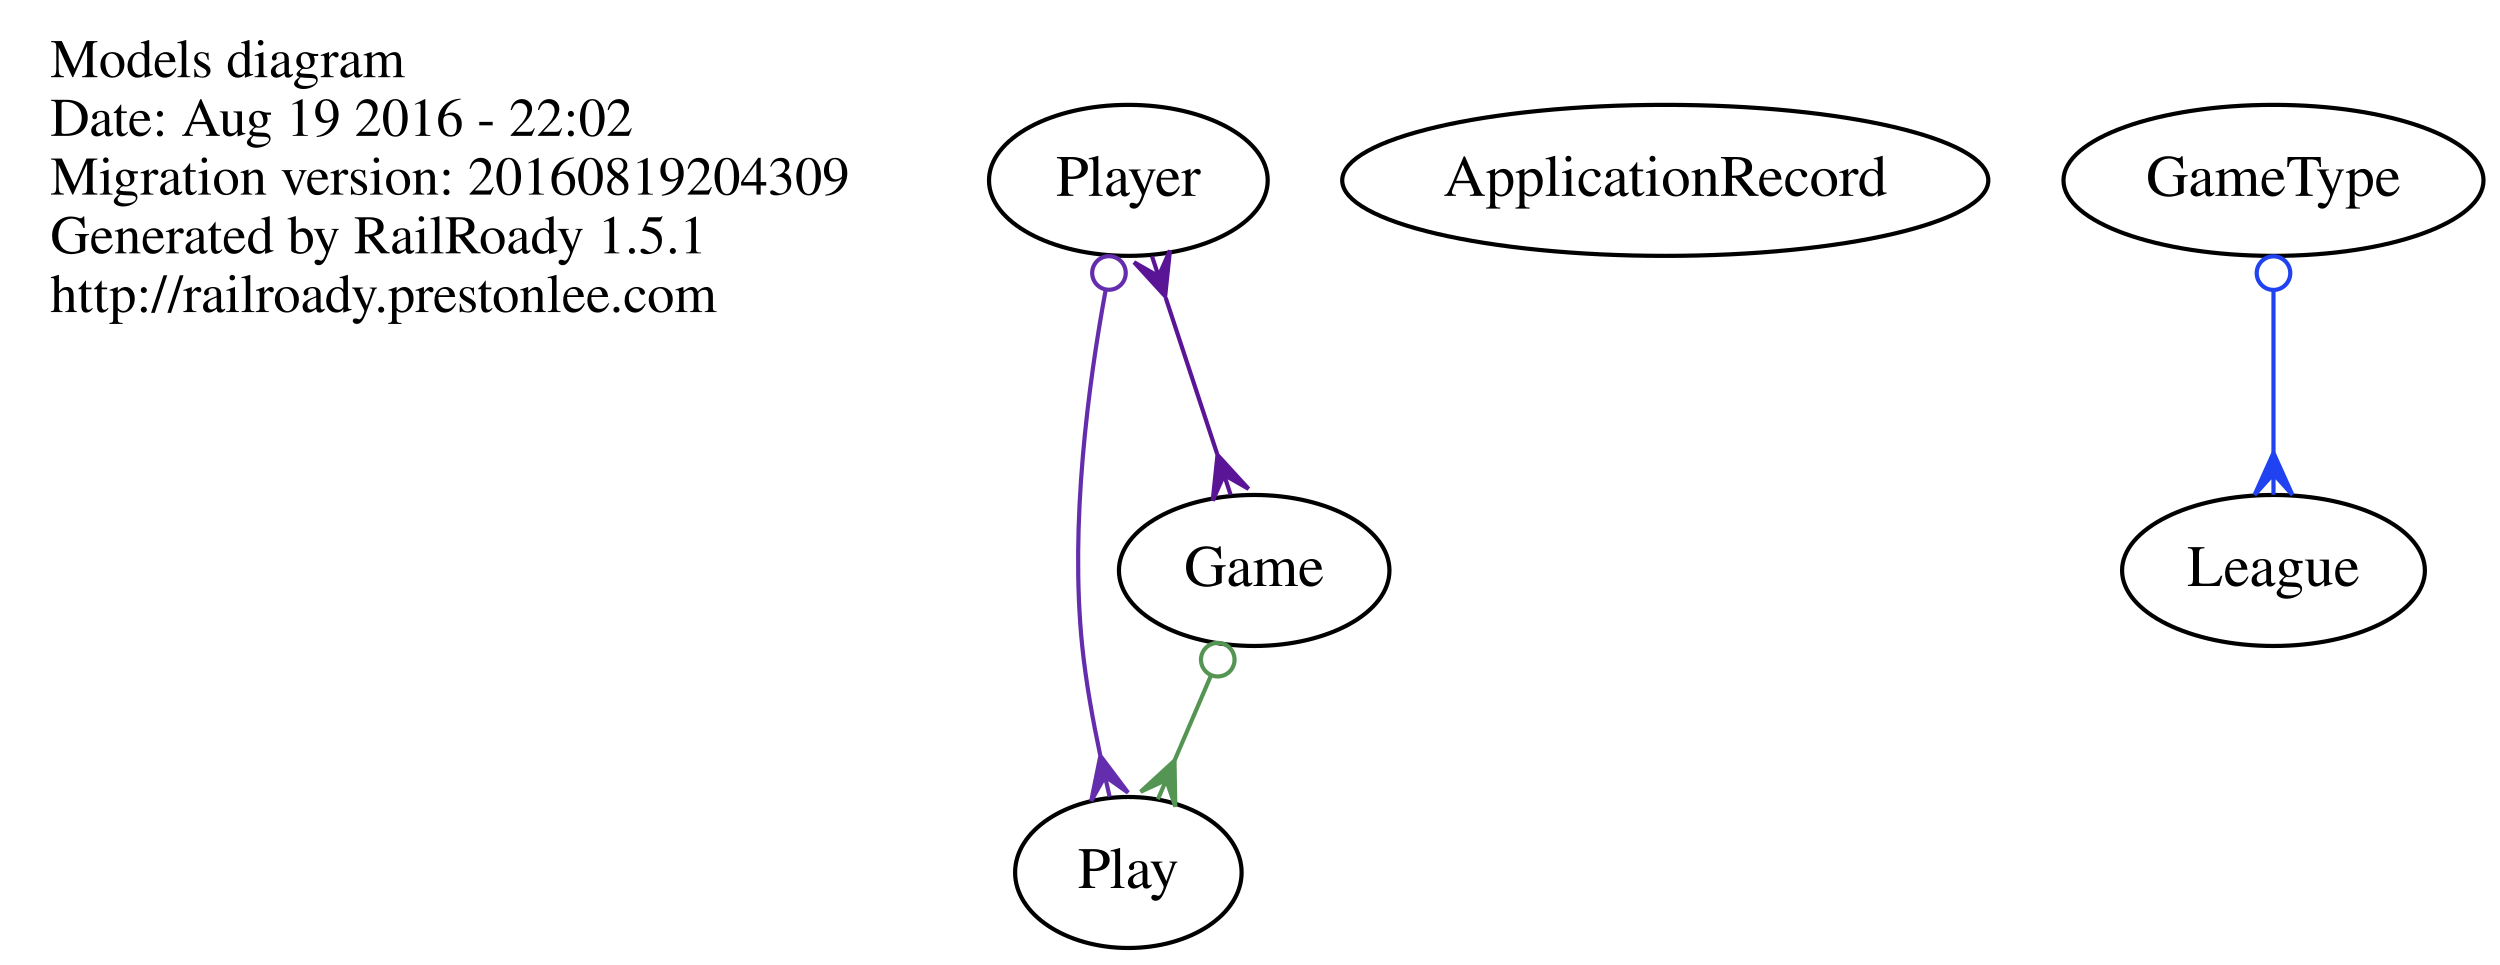
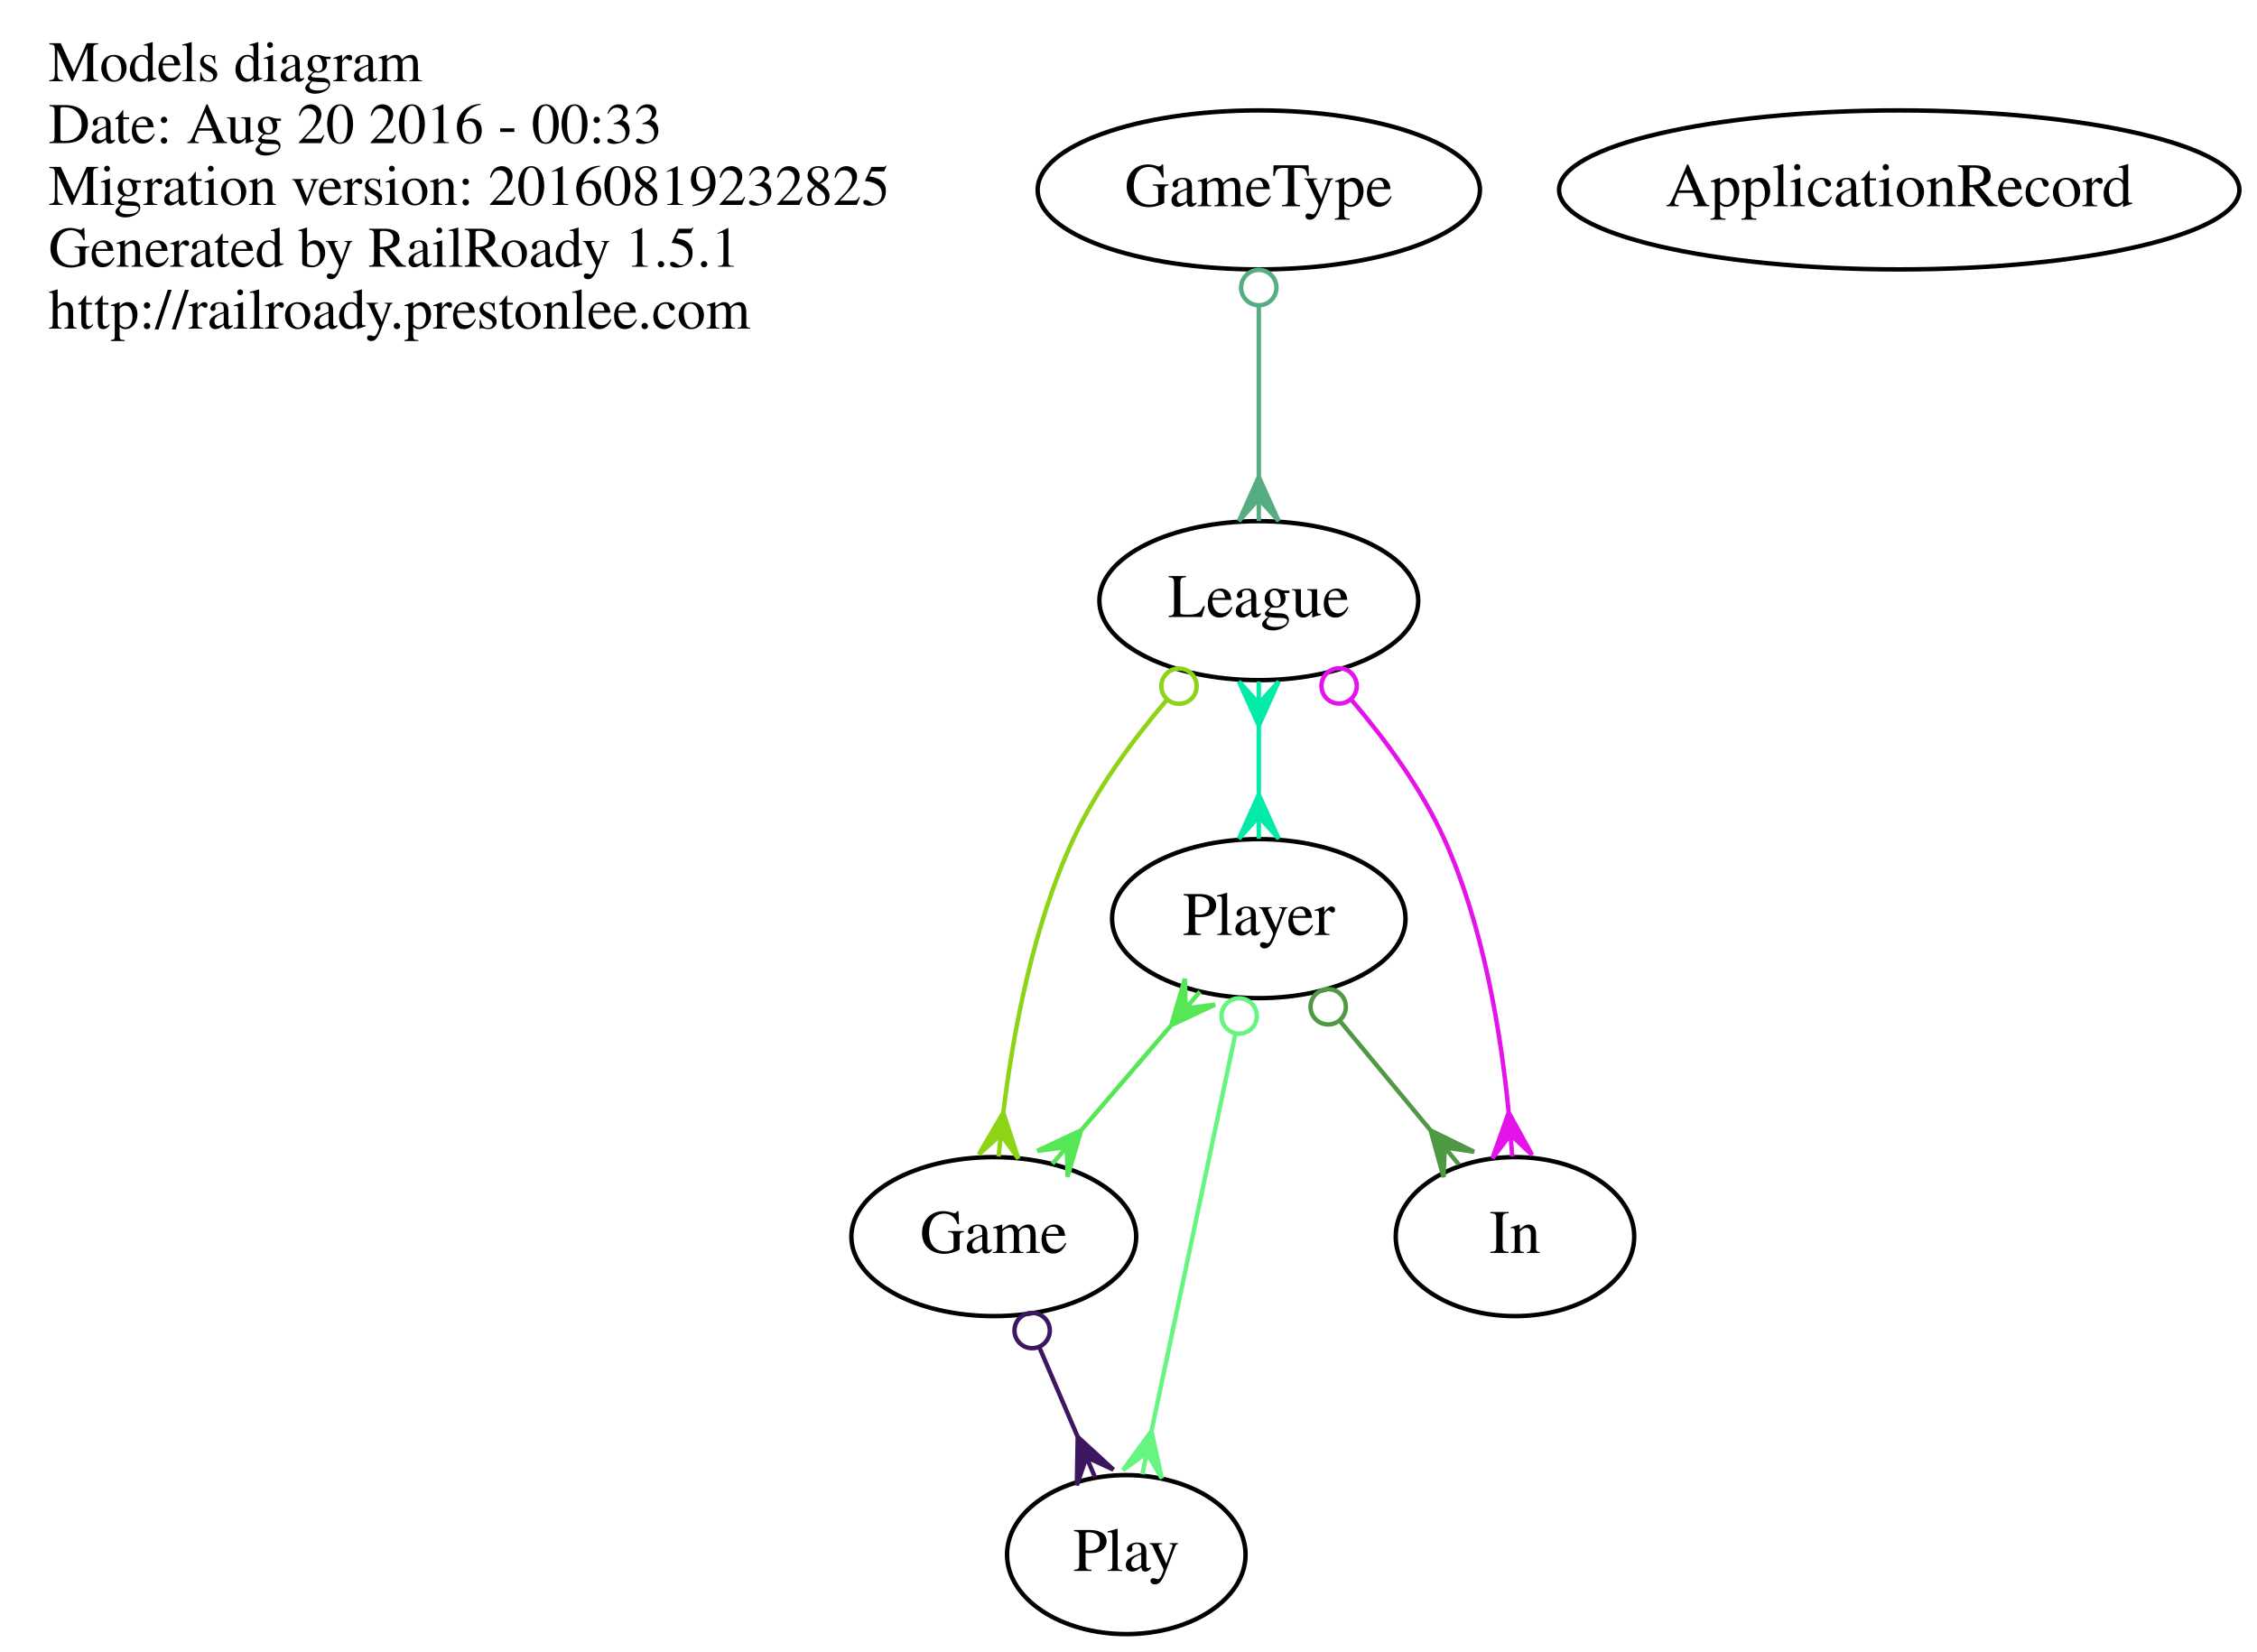
- <svg xmlns="http://www.w3.org/2000/svg" width="596pt" height="230pt" viewBox="0.00 0.00 596.00 230.00">
-   <g id="graph0" class="graph" transform="scale(1 1) rotate(0) translate(4 226)">
-     <polygon fill="none" stroke="none" points="-4,4 -4,-226 592,-226 592,4 -4,4" />
+ <svg xmlns="http://www.w3.org/2000/svg" width="511pt" height="374pt" viewBox="0.00 0.00 511.00 374.00">
+   <g id="graph0" class="graph" transform="scale(1 1) rotate(0) translate(4 370)">
+     <polygon fill="none" stroke="none" points="-4,4 -4,-370 507,-370 507,4 -4,4" />
    <g id="node1" class="node">
-       <text text-anchor="start" x="8" y="-207.6" font-family="Times,serif" font-size="13.00">Models diagram</text>
-       <text text-anchor="start" x="8" y="-193.6" font-family="Times,serif" font-size="13.00">Date: Aug 19 2016 - 22:02</text>
-       <text text-anchor="start" x="8" y="-179.6" font-family="Times,serif" font-size="13.00">Migration version: 20160819204309</text>
-       <text text-anchor="start" x="8" y="-165.6" font-family="Times,serif" font-size="13.00">Generated by RailRoady 1.5.1</text>
-       <text text-anchor="start" x="8" y="-151.6" font-family="Times,serif" font-size="13.00">http://railroady.prestonlee.com</text>
+       <text text-anchor="start" x="7" y="-351.6" font-family="Times,serif" font-size="13.00">Models diagram</text>
+       <text text-anchor="start" x="7" y="-337.6" font-family="Times,serif" font-size="13.00">Date: Aug 20 2016 - 00:33</text>
+       <text text-anchor="start" x="7" y="-323.6" font-family="Times,serif" font-size="13.00">Migration version: 20160819232825</text>
+       <text text-anchor="start" x="7" y="-309.6" font-family="Times,serif" font-size="13.00">Generated by RailRoady 1.5.1</text>
+       <text text-anchor="start" x="7" y="-295.6" font-family="Times,serif" font-size="13.00">http://railroady.prestonlee.com</text>
    </g>
    <g id="node2" class="node">
-       <ellipse fill="none" stroke="black" cx="265" cy="-183" rx="33.221" ry="18" />
-       <text text-anchor="middle" x="265" y="-179.3" font-family="Times,serif" font-size="14.00">Player</text>
+       <ellipse fill="none" stroke="black" cx="281" cy="-162" rx="33.221" ry="18" />
+       <text text-anchor="middle" x="281" y="-158.3" font-family="Times,serif" font-size="14.00">Player</text>
    </g>
    <g id="node3" class="node">
-       <ellipse fill="none" stroke="black" cx="265" cy="-18" rx="27" ry="18" />
-       <text text-anchor="middle" x="265" y="-14.3" font-family="Times,serif" font-size="14.00">Play</text>
+       <ellipse fill="none" stroke="black" cx="251" cy="-18" rx="27" ry="18" />
+       <text text-anchor="middle" x="251" y="-14.3" font-family="Times,serif" font-size="14.00">Play</text>
    </g>
    <g id="edge1" class="edge">
-       <path fill="none" stroke="#642dad" d="M259.595,-156.882C255.487,-134.584 251.01,-101.118 254,-72 254.877,-63.455 256.531,-54.255 258.294,-45.958" />
-       <ellipse fill="none" stroke="#642dad" cx="260.376" cy="-160.922" rx="4" ry="4" />
-       <polygon fill="#642dad" stroke="#642dad" points="258.329,-45.8 264.925,-37.04 259.432,-40.924 260.536,-36.047 260.536,-36.047 260.536,-36.047 259.432,-40.924 256.147,-35.054 258.329,-45.8 258.329,-45.8" />
+       <path fill="none" stroke="#67f582" d="M275.703,-135.929C270.378,-110.725 262.196,-71.994 256.724,-46.095" />
+       <ellipse fill="none" stroke="#67f582" cx="276.554" cy="-139.958" rx="4" ry="4" />
+       <polygon fill="#67f582" stroke="#67f582" points="256.699,-45.973 259.034,-35.259 255.665,-41.081 254.632,-36.189 254.632,-36.189 254.632,-36.189 255.665,-41.081 250.229,-37.12 256.699,-45.973 256.699,-45.973" />
    </g>
    <g id="node4" class="node">
-       <ellipse fill="none" stroke="black" cx="295" cy="-90" rx="32.246" ry="18" />
-       <text text-anchor="middle" x="295" y="-86.3" font-family="Times,serif" font-size="14.00">Game</text>
+       <ellipse fill="none" stroke="black" cx="221" cy="-90" rx="32.246" ry="18" />
+       <text text-anchor="middle" x="221" y="-86.3" font-family="Times,serif" font-size="14.00">Game</text>
    </g>
    <g id="edge2" class="edge">
-       <path fill="none" stroke="#5a1496" d="M273.905,-154.988C277.784,-143.221 282.319,-129.467 286.187,-117.732" />
-       <polygon fill="#5a1496" stroke="#5a1496" points="273.774,-155.386 266.369,-163.475 272.208,-160.135 270.643,-164.884 270.643,-164.884 270.643,-164.884 272.208,-160.135 274.917,-166.293 273.774,-155.386 273.774,-155.386" />
-       <polygon fill="#5a1496" stroke="#5a1496" points="286.252,-117.537 293.656,-109.449 287.817,-112.788 289.383,-108.04 289.383,-108.04 289.383,-108.04 287.817,-112.788 285.109,-106.631 286.252,-117.537 286.252,-117.537" />
+       <path fill="none" stroke="#55e756" d="M260.981,-137.644C254.528,-130.116 247.379,-121.776 240.933,-114.255" />
+       <polygon fill="#55e756" stroke="#55e756" points="261.176,-137.872 264.267,-148.393 264.43,-141.668 267.684,-145.465 267.684,-145.465 267.684,-145.465 264.43,-141.668 271.101,-142.536 261.176,-137.872 261.176,-137.872" />
+       <polygon fill="#55e756" stroke="#55e756" points="240.787,-114.084 237.695,-103.563 237.533,-110.288 234.279,-106.492 234.279,-106.492 234.279,-106.492 237.533,-110.288 230.862,-109.42 240.787,-114.084 240.787,-114.084" />
+     </g>
+     <g id="node7" class="node">
+       <ellipse fill="none" stroke="black" cx="339" cy="-90" rx="27" ry="18" />
+       <text text-anchor="middle" x="339" y="-86.3" font-family="Times,serif" font-size="14.00">In</text>
    </g>
    <g id="edge3" class="edge">
-       <path fill="none" stroke="#559554" d="M284.693,-64.95C281.894,-58.418 278.852,-51.322 276.016,-44.703" />
-       <ellipse fill="none" stroke="#559554" cx="286.315" cy="-68.734" rx="4" ry="4" />
-       <polygon fill="#559554" stroke="#559554" points="275.998,-44.661 276.195,-33.697 274.028,-40.066 272.059,-35.47 272.059,-35.47 272.059,-35.47 274.028,-40.066 267.922,-37.243 275.998,-44.661 275.998,-44.661" />
+       <path fill="none" stroke="#4f9943" d="M299.387,-138.808C305.889,-130.961 313.217,-122.118 319.785,-114.19" />
+       <ellipse fill="none" stroke="#4f9943" cx="296.713" cy="-142.036" rx="4" ry="4" />
+       <polygon fill="#4f9943" stroke="#4f9943" points="319.909,-114.04 329.755,-109.211 323.099,-110.19 326.29,-106.34 326.29,-106.34 326.29,-106.34 323.099,-110.19 322.824,-103.469 319.909,-114.04 319.909,-114.04" />
+     </g>
+     <g id="edge4" class="edge">
+       <path fill="none" stroke="#3c165f" d="M231.307,-64.95C234.106,-58.418 237.148,-51.322 239.984,-44.703" />
+       <ellipse fill="none" stroke="#3c165f" cx="229.685" cy="-68.734" rx="4" ry="4" />
+       <polygon fill="#3c165f" stroke="#3c165f" points="240.002,-44.661 248.078,-37.243 241.972,-40.066 243.941,-35.47 243.941,-35.47 243.941,-35.47 241.972,-40.066 239.805,-33.697 240.002,-44.661 240.002,-44.661" />
    </g>
    <g id="node5" class="node">
-       <ellipse fill="none" stroke="black" cx="393" cy="-183" rx="77.015" ry="18" />
-       <text text-anchor="middle" x="393" y="-179.3" font-family="Times,serif" font-size="14.00">ApplicationRecord</text>
+       <ellipse fill="none" stroke="black" cx="426" cy="-327" rx="77.015" ry="18" />
+       <text text-anchor="middle" x="426" y="-323.3" font-family="Times,serif" font-size="14.00">ApplicationRecord</text>
    </g>
    <g id="node6" class="node">
-       <ellipse fill="none" stroke="black" cx="538" cy="-90" rx="36.096" ry="18" />
-       <text text-anchor="middle" x="538" y="-86.3" font-family="Times,serif" font-size="14.00">League</text>
+       <ellipse fill="none" stroke="black" cx="281" cy="-234" rx="36.096" ry="18" />
+       <text text-anchor="middle" x="281" y="-230.3" font-family="Times,serif" font-size="14.00">League</text>
    </g>
-     <g id="node7" class="node">
-       <ellipse fill="none" stroke="black" cx="538" cy="-183" rx="50.068" ry="18" />
-       <text text-anchor="middle" x="538" y="-179.3" font-family="Times,serif" font-size="14.00">GameType</text>
+     <g id="edge7" class="edge">
+       <path fill="none" stroke="#03eba9" d="M281,-205.665C281,-200.687 281,-195.491 281,-190.507" />
+       <polygon fill="#03eba9" stroke="#03eba9" points="281,-205.697 276.5,-215.697 281,-210.697 281,-215.697 281,-215.697 281,-215.697 281,-210.697 285.5,-215.697 281,-205.697 281,-205.697" />
+       <polygon fill="#03eba9" stroke="#03eba9" points="281,-190.104 285.5,-180.104 281,-185.104 281,-180.104 281,-180.104 281,-180.104 281,-185.104 276.5,-180.104 281,-190.104 281,-190.104" />
    </g>
-     <g id="edge4" class="edge">
-       <path fill="none" stroke="#2042f0" d="M538,-156.729C538,-144.725 538,-130.362 538,-118.129" />
-       <ellipse fill="none" stroke="#2042f0" cx="538" cy="-160.884" rx="4" ry="4" />
-       <polygon fill="#2042f0" stroke="#2042f0" points="538,-118.04 542.5,-108.04 538,-113.04 538,-108.04 538,-108.04 538,-108.04 538,-113.04 533.5,-108.04 538,-118.04 538,-118.04" />
+     <g id="edge5" class="edge">
+       <path fill="none" stroke="#8dd416" d="M260.086,-211.416C252.378,-202.359 244.253,-191.31 239,-180 229.896,-160.399 225.38,-136.268 223.15,-118.08" />
+       <ellipse fill="none" stroke="#8dd416" cx="262.931" cy="-214.636" rx="4" ry="4" />
+       <polygon fill="#8dd416" stroke="#8dd416" points="223.15,-118.08 226.558,-107.657 222.617,-113.108 222.083,-108.137 222.083,-108.137 222.083,-108.137 222.617,-113.108 217.609,-108.617 223.15,-118.08 223.15,-118.08" />
+     </g>
+     <g id="edge6" class="edge">
+       <path fill="none" stroke="#e413ea" d="M302.04,-211.474C309.766,-202.425 317.87,-191.366 323,-180 331.813,-160.475 335.777,-136.479 337.557,-118.325" />
+       <ellipse fill="none" stroke="#e413ea" cx="299.184" cy="-214.692" rx="4" ry="4" />
+       <polygon fill="#e413ea" stroke="#e413ea" points="337.576,-118.096 342.875,-108.496 337.983,-113.113 338.39,-108.129 338.39,-108.129 338.39,-108.129 337.983,-113.113 333.905,-107.763 337.576,-118.096 337.576,-118.096" />
+     </g>
+     <g id="node8" class="node">
+       <ellipse fill="none" stroke="black" cx="281" cy="-327" rx="50.068" ry="18" />
+       <text text-anchor="middle" x="281" y="-323.3" font-family="Times,serif" font-size="14.00">GameType</text>
+     </g>
+     <g id="edge8" class="edge">
+       <path fill="none" stroke="#57ad82" d="M281,-300.729C281,-288.725 281,-274.362 281,-262.129" />
+       <ellipse fill="none" stroke="#57ad82" cx="281" cy="-304.884" rx="4" ry="4" />
+       <polygon fill="#57ad82" stroke="#57ad82" points="281,-262.04 285.5,-252.04 281,-257.04 281,-252.04 281,-252.04 281,-252.04 281,-257.04 276.5,-252.04 281,-262.04 281,-262.04" />
    </g>
  </g>
</svg>
